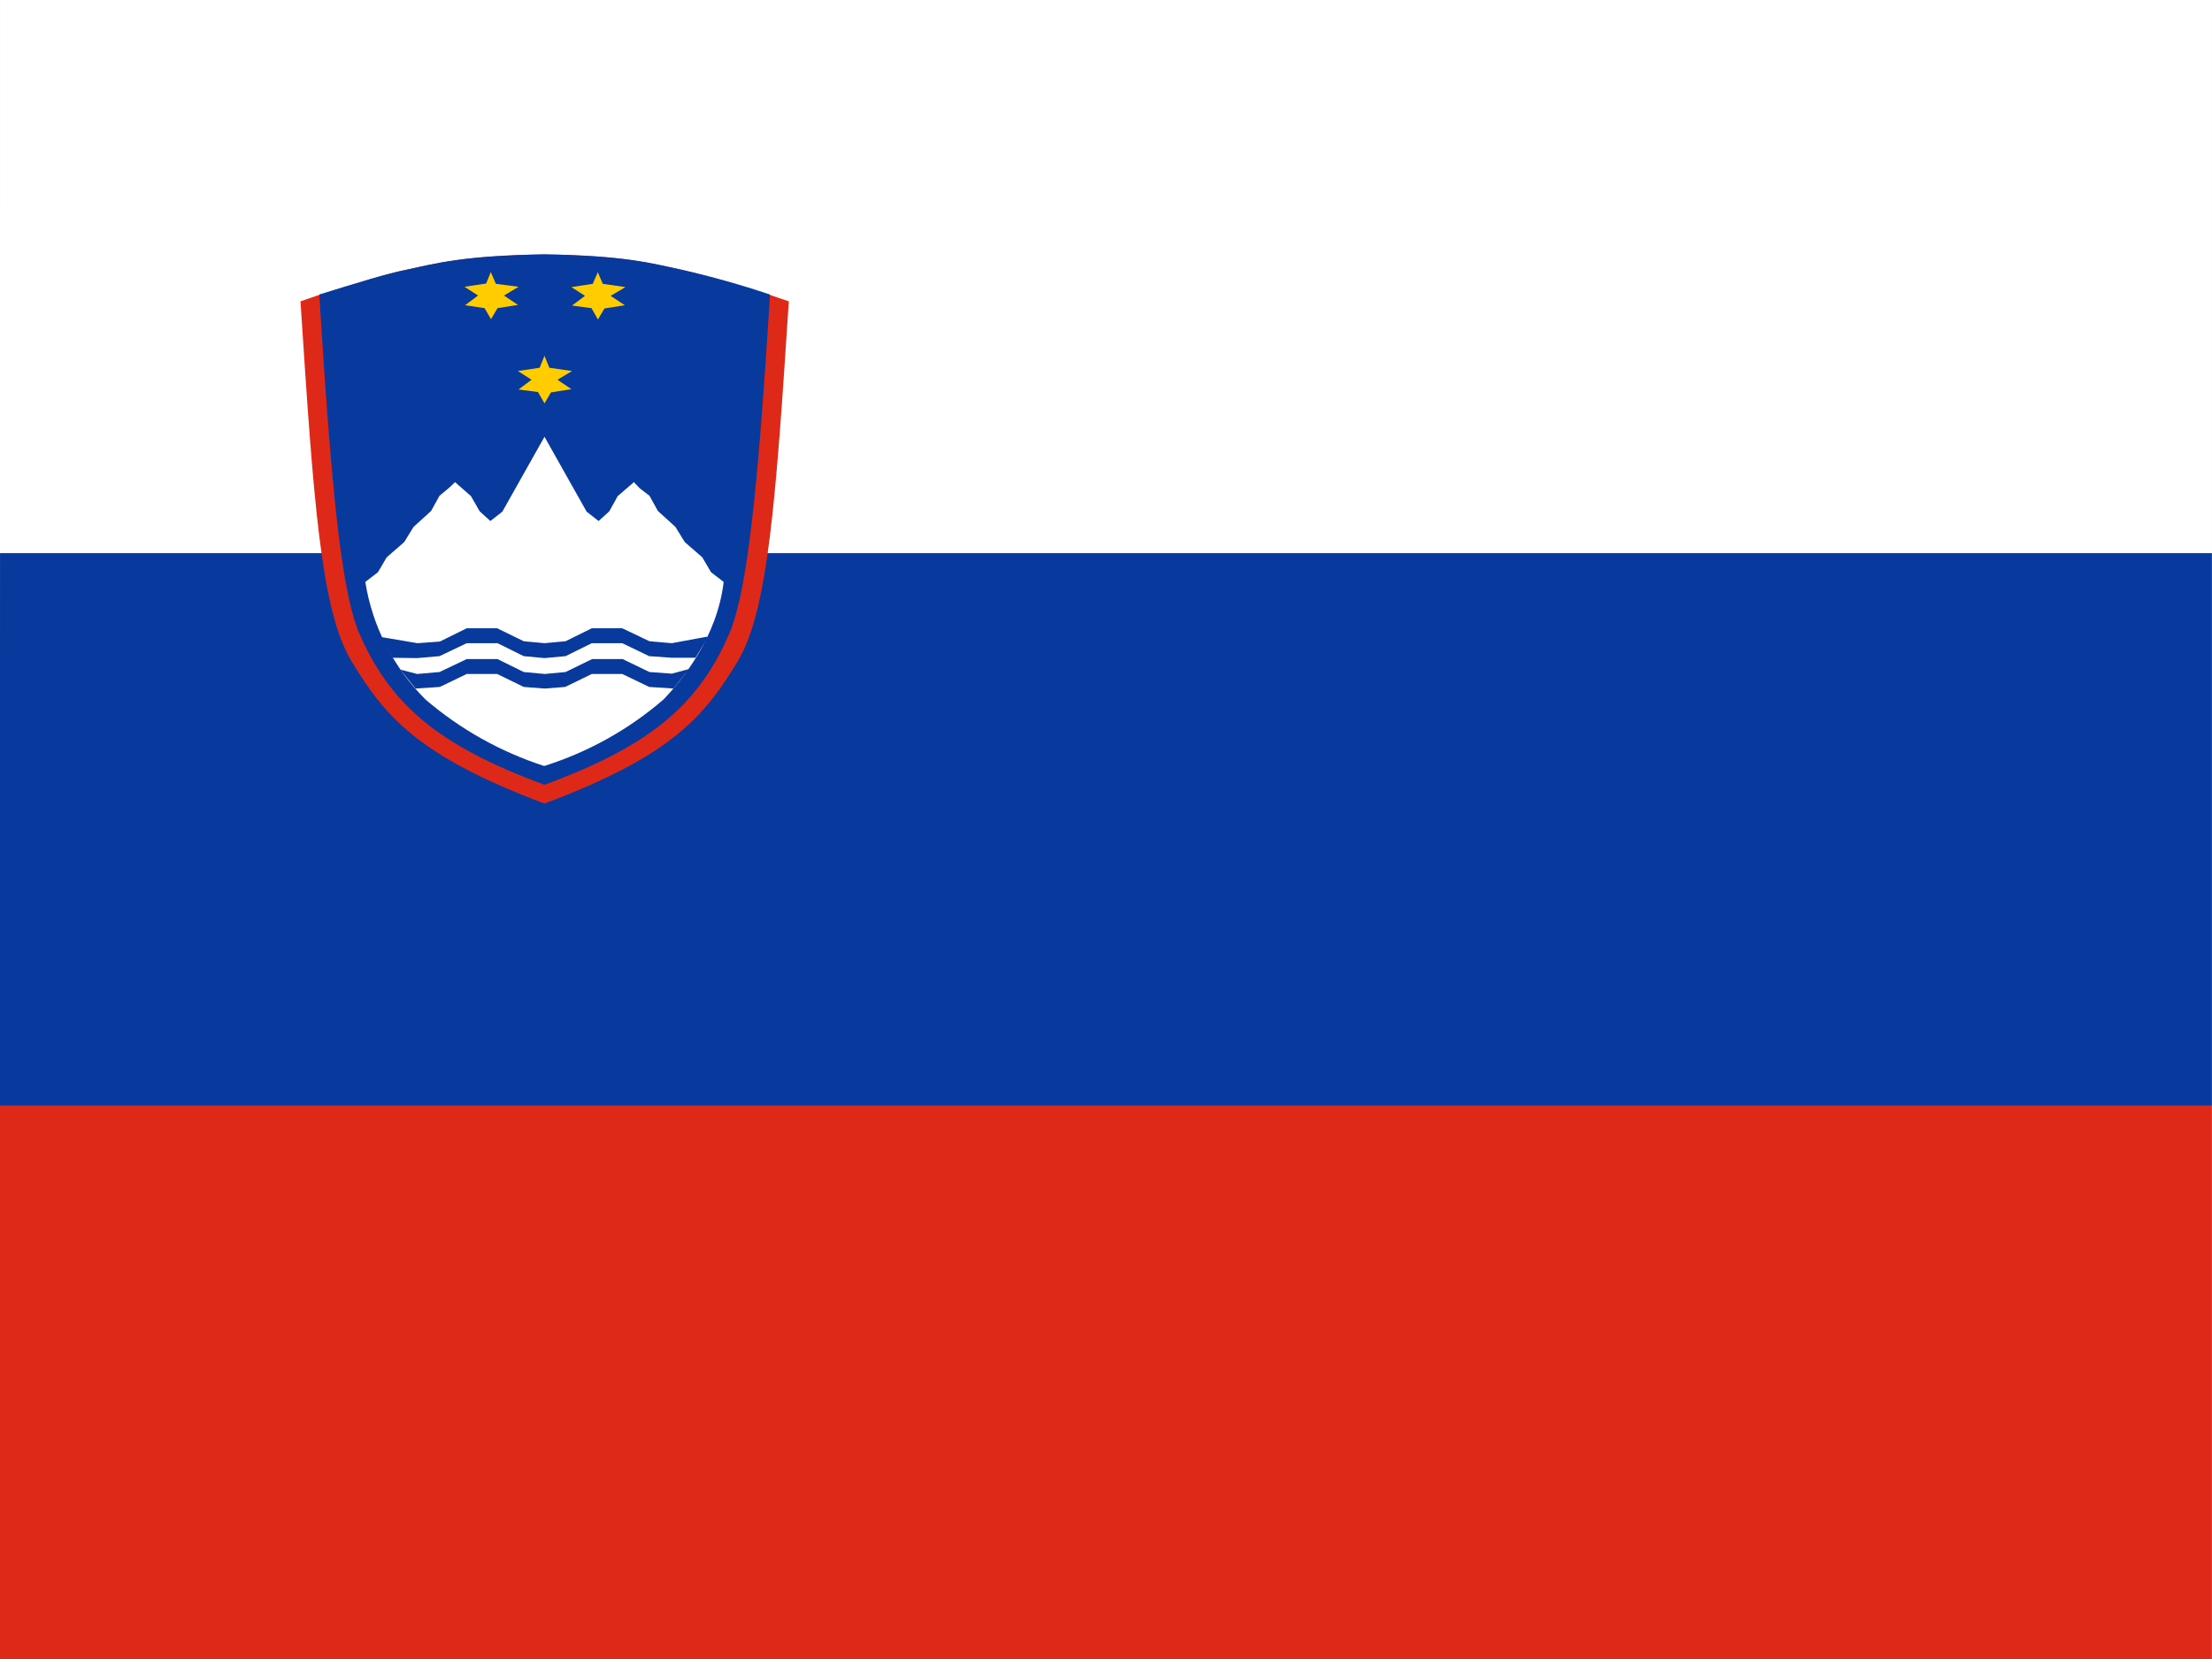
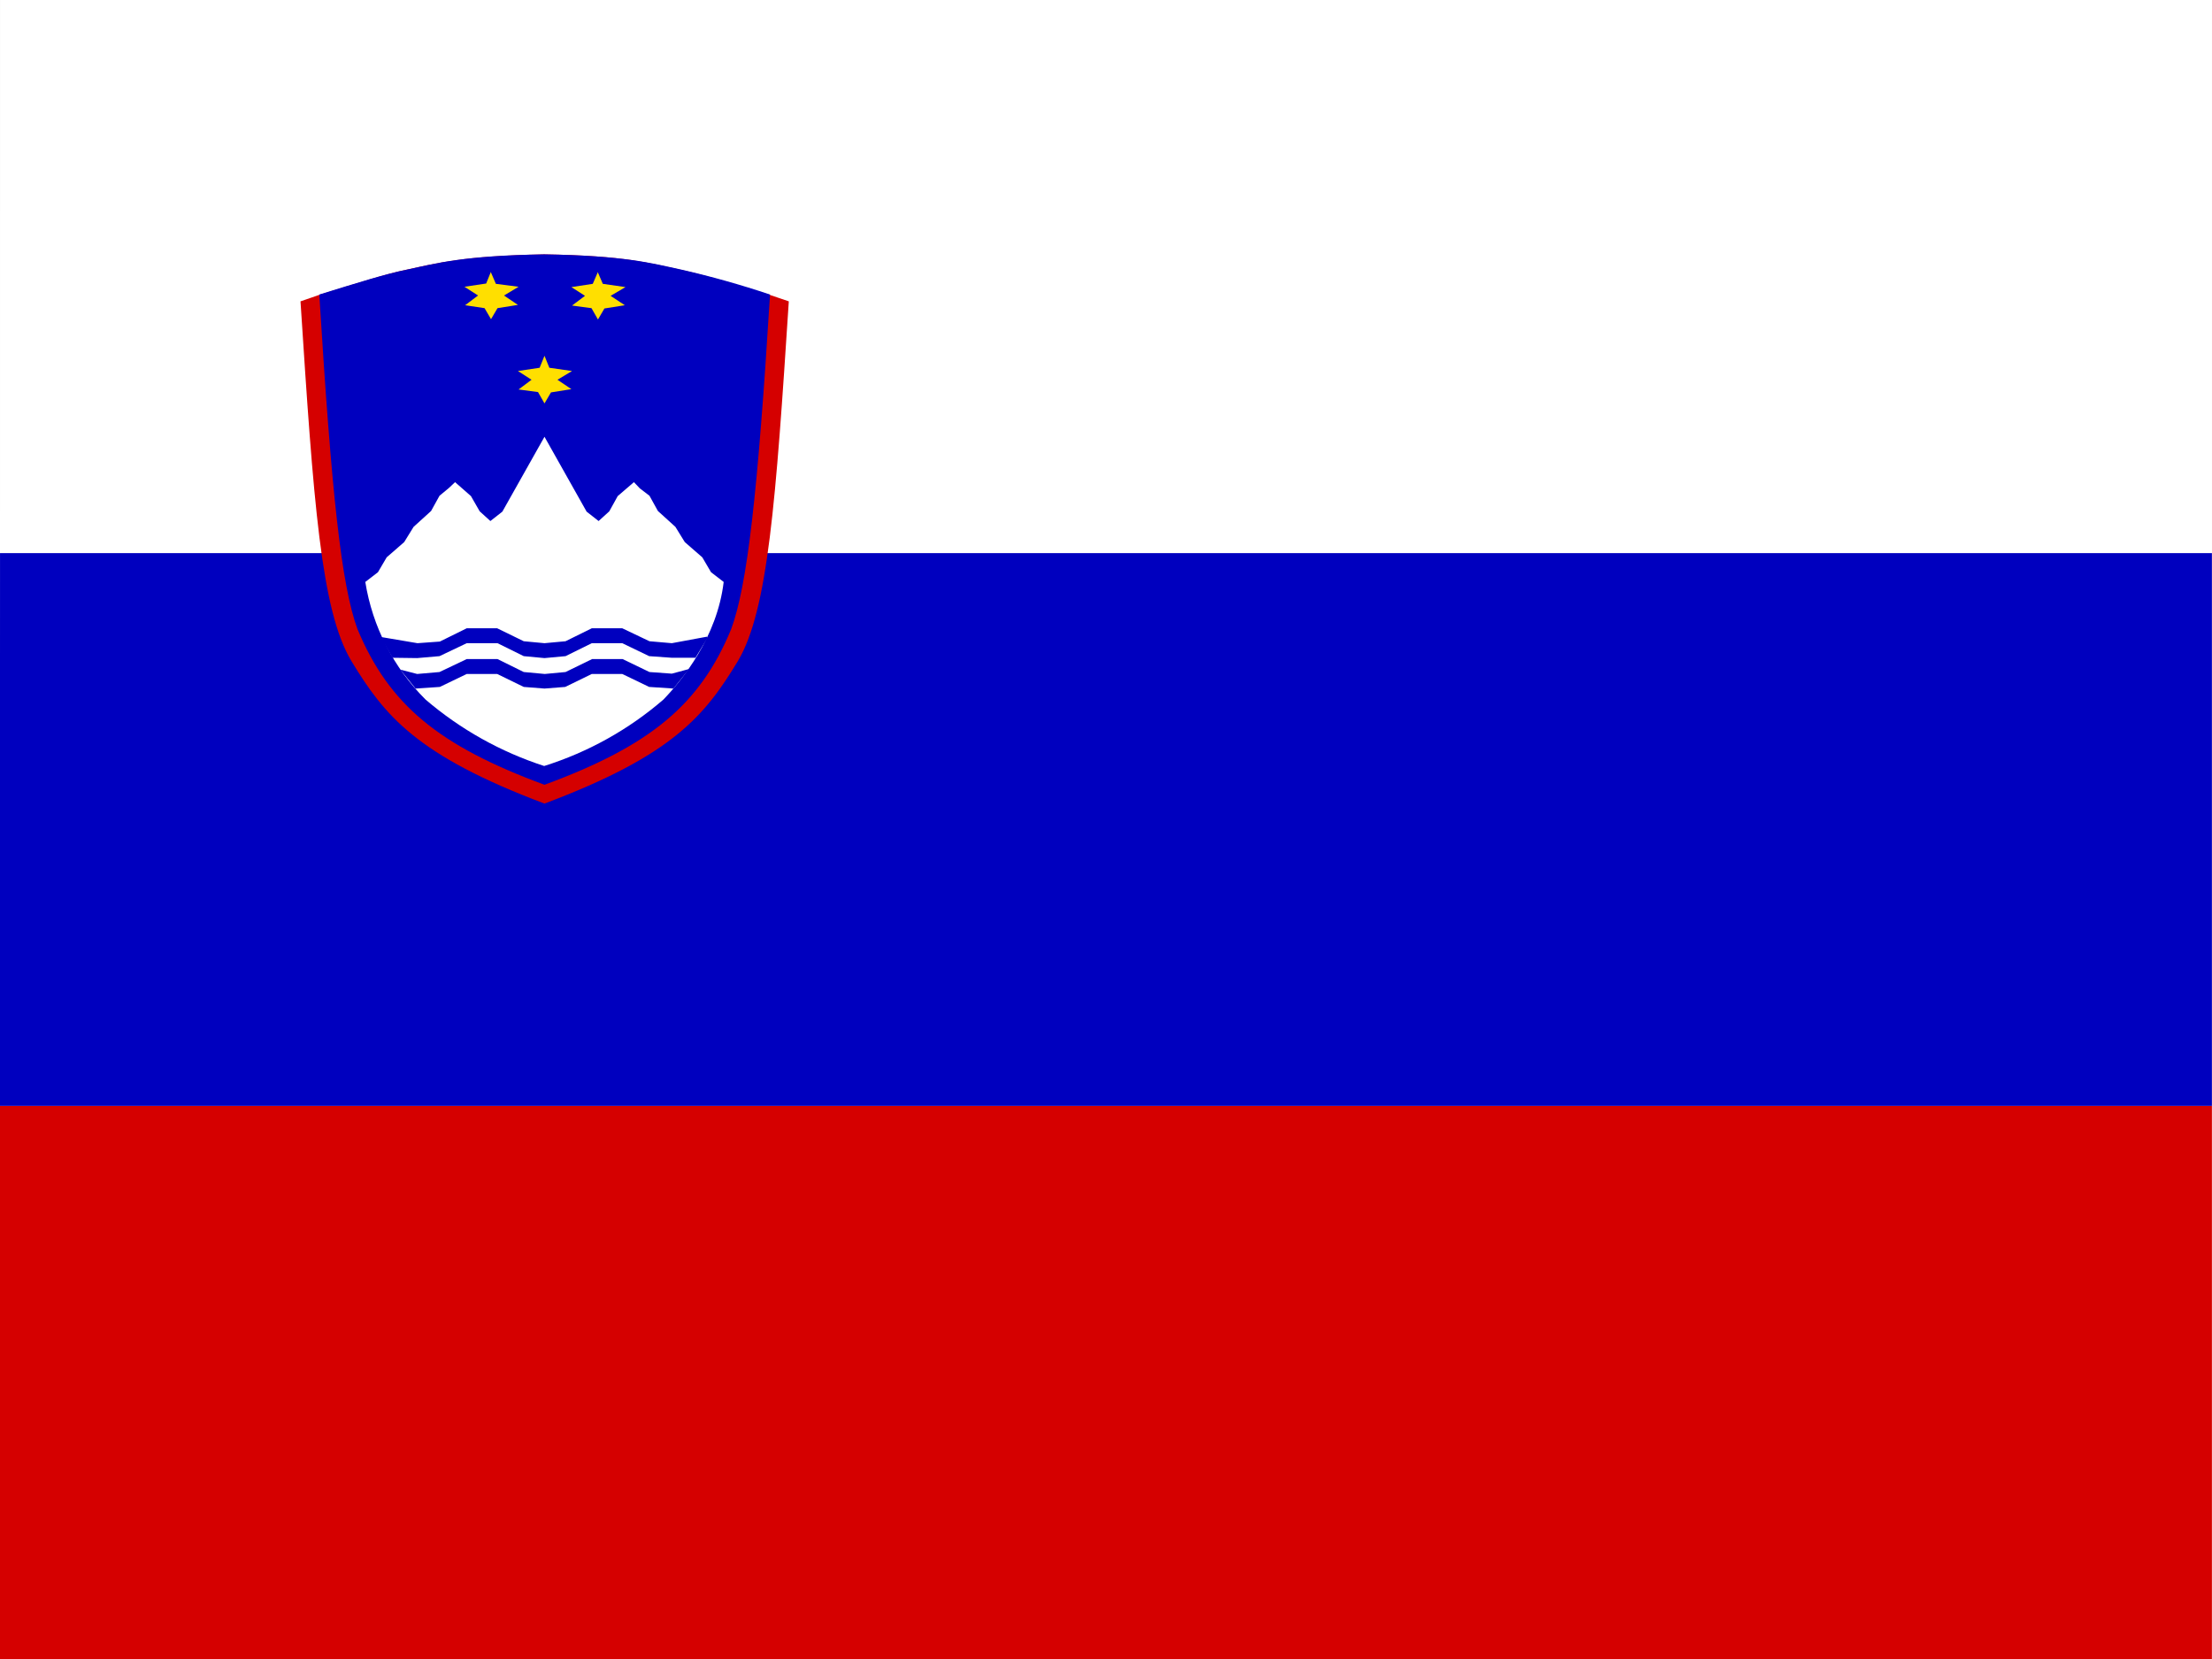
<svg xmlns="http://www.w3.org/2000/svg" id="flag-icon-css-si" viewBox="0 0 640 480">
  <defs>
    <clipPath id="a">
      <path fill-opacity=".7" d="M-15 0h682.6v512H-15.1z" />
    </clipPath>
  </defs>
  <g fill-rule="evenodd" stroke-width="1pt" clip-path="url(#a)" transform="translate(14.1) scale(.9375)">
    <path fill="#fff" d="M-62 0H962v512H-62z" />
-     <path fill="#de2918" d="M-62 341.3H962V512H-62z" />
-     <path fill="#08399c" d="M-62 170.7H962v170.6H-62z" />
-     <path fill="#de2918" d="M228.4 93c-4 61.6-6.4 95.4-15.7 111-10.2 16.8-20 29.1-59.7 44-39.6-14.9-49.4-27.2-59.6-44-9.4-15.6-11.7-49.4-15.7-111l5.8-2c11.8-3.6 20.6-6.5 27.1-7.8 9.3-2 17.3-4.2 42.3-4.7 25 .4 33 2.8 42.3 4.8 6.4 1.4 15.6 4 27.3 7.7l5.9 2z" />
-     <path fill="#08399c" d="M222.6 91c-3.8 61.5-7 89.7-12 103.2-9.6 23.2-24.8 35.9-57.6 48-32.8-12.1-48-24.8-57.7-48-5-13.6-8-41.7-11.8-103.3 11.6-3.6 20.6-6.4 27.1-7.7 9.3-2 17.3-4.3 42.3-4.7 25 .4 33 2.7 42.3 4.7a284 284 0 0127.4 7.7z" />
-     <path fill="#fc0" d="M153 109.8l1.5 3.7 7 1-4.5 2.7 4.3 2.9-6.3 1-2 3.4-2-3.5-6-.8 4-3-4.2-2.7 6.7-1 1.5-3.7z" />
+     <path fill="#d50000" d="M-62 341.3H962V512H-62z" />
+     <path fill="#0000bf" d="M-62 170.7H962v170.6H-62z" />
+     <path fill="#d50000" d="M228.4 93c-4 61.6-6.4 95.4-15.7 111-10.2 16.8-20 29.1-59.7 44-39.6-14.9-49.4-27.2-59.6-44-9.4-15.6-11.7-49.4-15.7-111l5.8-2c11.8-3.6 20.6-6.5 27.1-7.8 9.3-2 17.3-4.2 42.3-4.7 25 .4 33 2.8 42.3 4.8 6.4 1.4 15.6 4 27.3 7.7l5.9 2z" />
+     <path fill="#0000bf" d="M222.6 91c-3.8 61.5-7 89.7-12 103.2-9.6 23.2-24.8 35.9-57.6 48-32.8-12.1-48-24.8-57.7-48-5-13.6-8-41.7-11.8-103.3 11.6-3.6 20.6-6.4 27.1-7.7 9.3-2 17.3-4.3 42.3-4.7 25 .4 33 2.7 42.3 4.7a284 284 0 0127.4 7.7z" />
+     <path fill="#ffdf00" d="M153 109.8l1.5 3.7 7 1-4.5 2.7 4.3 2.9-6.3 1-2 3.4-2-3.5-6-.8 4-3-4.2-2.7 6.7-1 1.5-3.7z" />
    <path fill="#fff" d="M208.3 179.6l-3.9-3-2.7-4.6-5.4-4.7-2.9-4.7-5.4-4.9-2.6-4.7-3-2.3-1.8-1.9-5 4.3-2.6 4.7-3.3 3-3.7-2.9-2.7-4.8-10.3-18.3-10.3 18.3-2.7 4.8-3.7 2.9-3.3-3-2.7-4.7-4.9-4.3-1.9 1.8-2.9 2.4-2.6 4.7-5.4 4.9-2.9 4.7-5.4 4.7-2.7 4.6-3.9 3a65.8 65.8 0 0018.6 36.3 107 107 0 0036.6 20.5 104.1 104.1 0 0036.8-20.5c5.8-6 16.6-19.3 18.6-36.3z" />
-     <path fill="#fc0" d="M169.4 83.9l1.6 3.7 7 1-4.6 2.7 4.4 2.9-6.3 1-2 3.4-2-3.5-6-.8 4-3-4.2-2.7 6.6-1 1.6-3.7zm-33 0l1.6 3.7 7 .9-4.5 2.7 4.3 2.9-6.3 1-2 3.4-2-3.4-6-.9 4-3-4.2-2.7 6.7-1 1.5-3.7z" />
-     <path fill="#08399c" d="M199.7 203h-7.4l-7-.5-8.3-4h-9.4l-8.1 4-6.5.6-6.4-.6-8.1-4H129l-8.4 4-6.9.6-7.6-.1-3.6-6.2.1-.2 11.2 1.9 6.9-.5 8.3-4.1h9.4l8.2 4 6.4.6 6.5-.6 8.1-4h9.4l8.4 4 6.9.6 10.8-2 .2.4-3.7 6.1zm-86.4 9.5l7.4-.5 8.3-4h9.4l8.2 4 6.4.5 6.4-.5 8.2-4h9.4l8.3 4 7.5.5 4.8-6h-.1l-5.2 1.4-6.9-.5-8.3-4h-9.4l-8.2 4-6.4.6-6.5-.6-8.1-4H129l-8.4 4-6.9.6-5-1.3v.2l4.5 5.6z" />
+     <path fill="#ffdf00" d="M169.4 83.9l1.6 3.7 7 1-4.6 2.7 4.4 2.9-6.3 1-2 3.4-2-3.5-6-.8 4-3-4.2-2.7 6.6-1 1.6-3.7zm-33 0l1.6 3.7 7 .9-4.5 2.7 4.3 2.9-6.3 1-2 3.4-2-3.4-6-.9 4-3-4.2-2.7 6.7-1 1.5-3.7z" />
+     <path fill="#0000bf" d="M199.7 203h-7.4l-7-.5-8.3-4h-9.4l-8.1 4-6.5.6-6.4-.6-8.1-4H129l-8.4 4-6.9.6-7.6-.1-3.6-6.2.1-.2 11.2 1.9 6.9-.5 8.3-4.1h9.4l8.2 4 6.4.6 6.5-.6 8.1-4h9.4l8.4 4 6.9.6 10.8-2 .2.4-3.7 6.1zm-86.4 9.5l7.4-.5 8.3-4h9.4l8.2 4 6.4.5 6.4-.5 8.2-4h9.4l8.3 4 7.5.5 4.8-6h-.1l-5.2 1.4-6.9-.5-8.3-4h-9.4l-8.2 4-6.4.6-6.5-.6-8.1-4H129l-8.4 4-6.9.6-5-1.3v.2l4.5 5.6z" />
  </g>
</svg>
